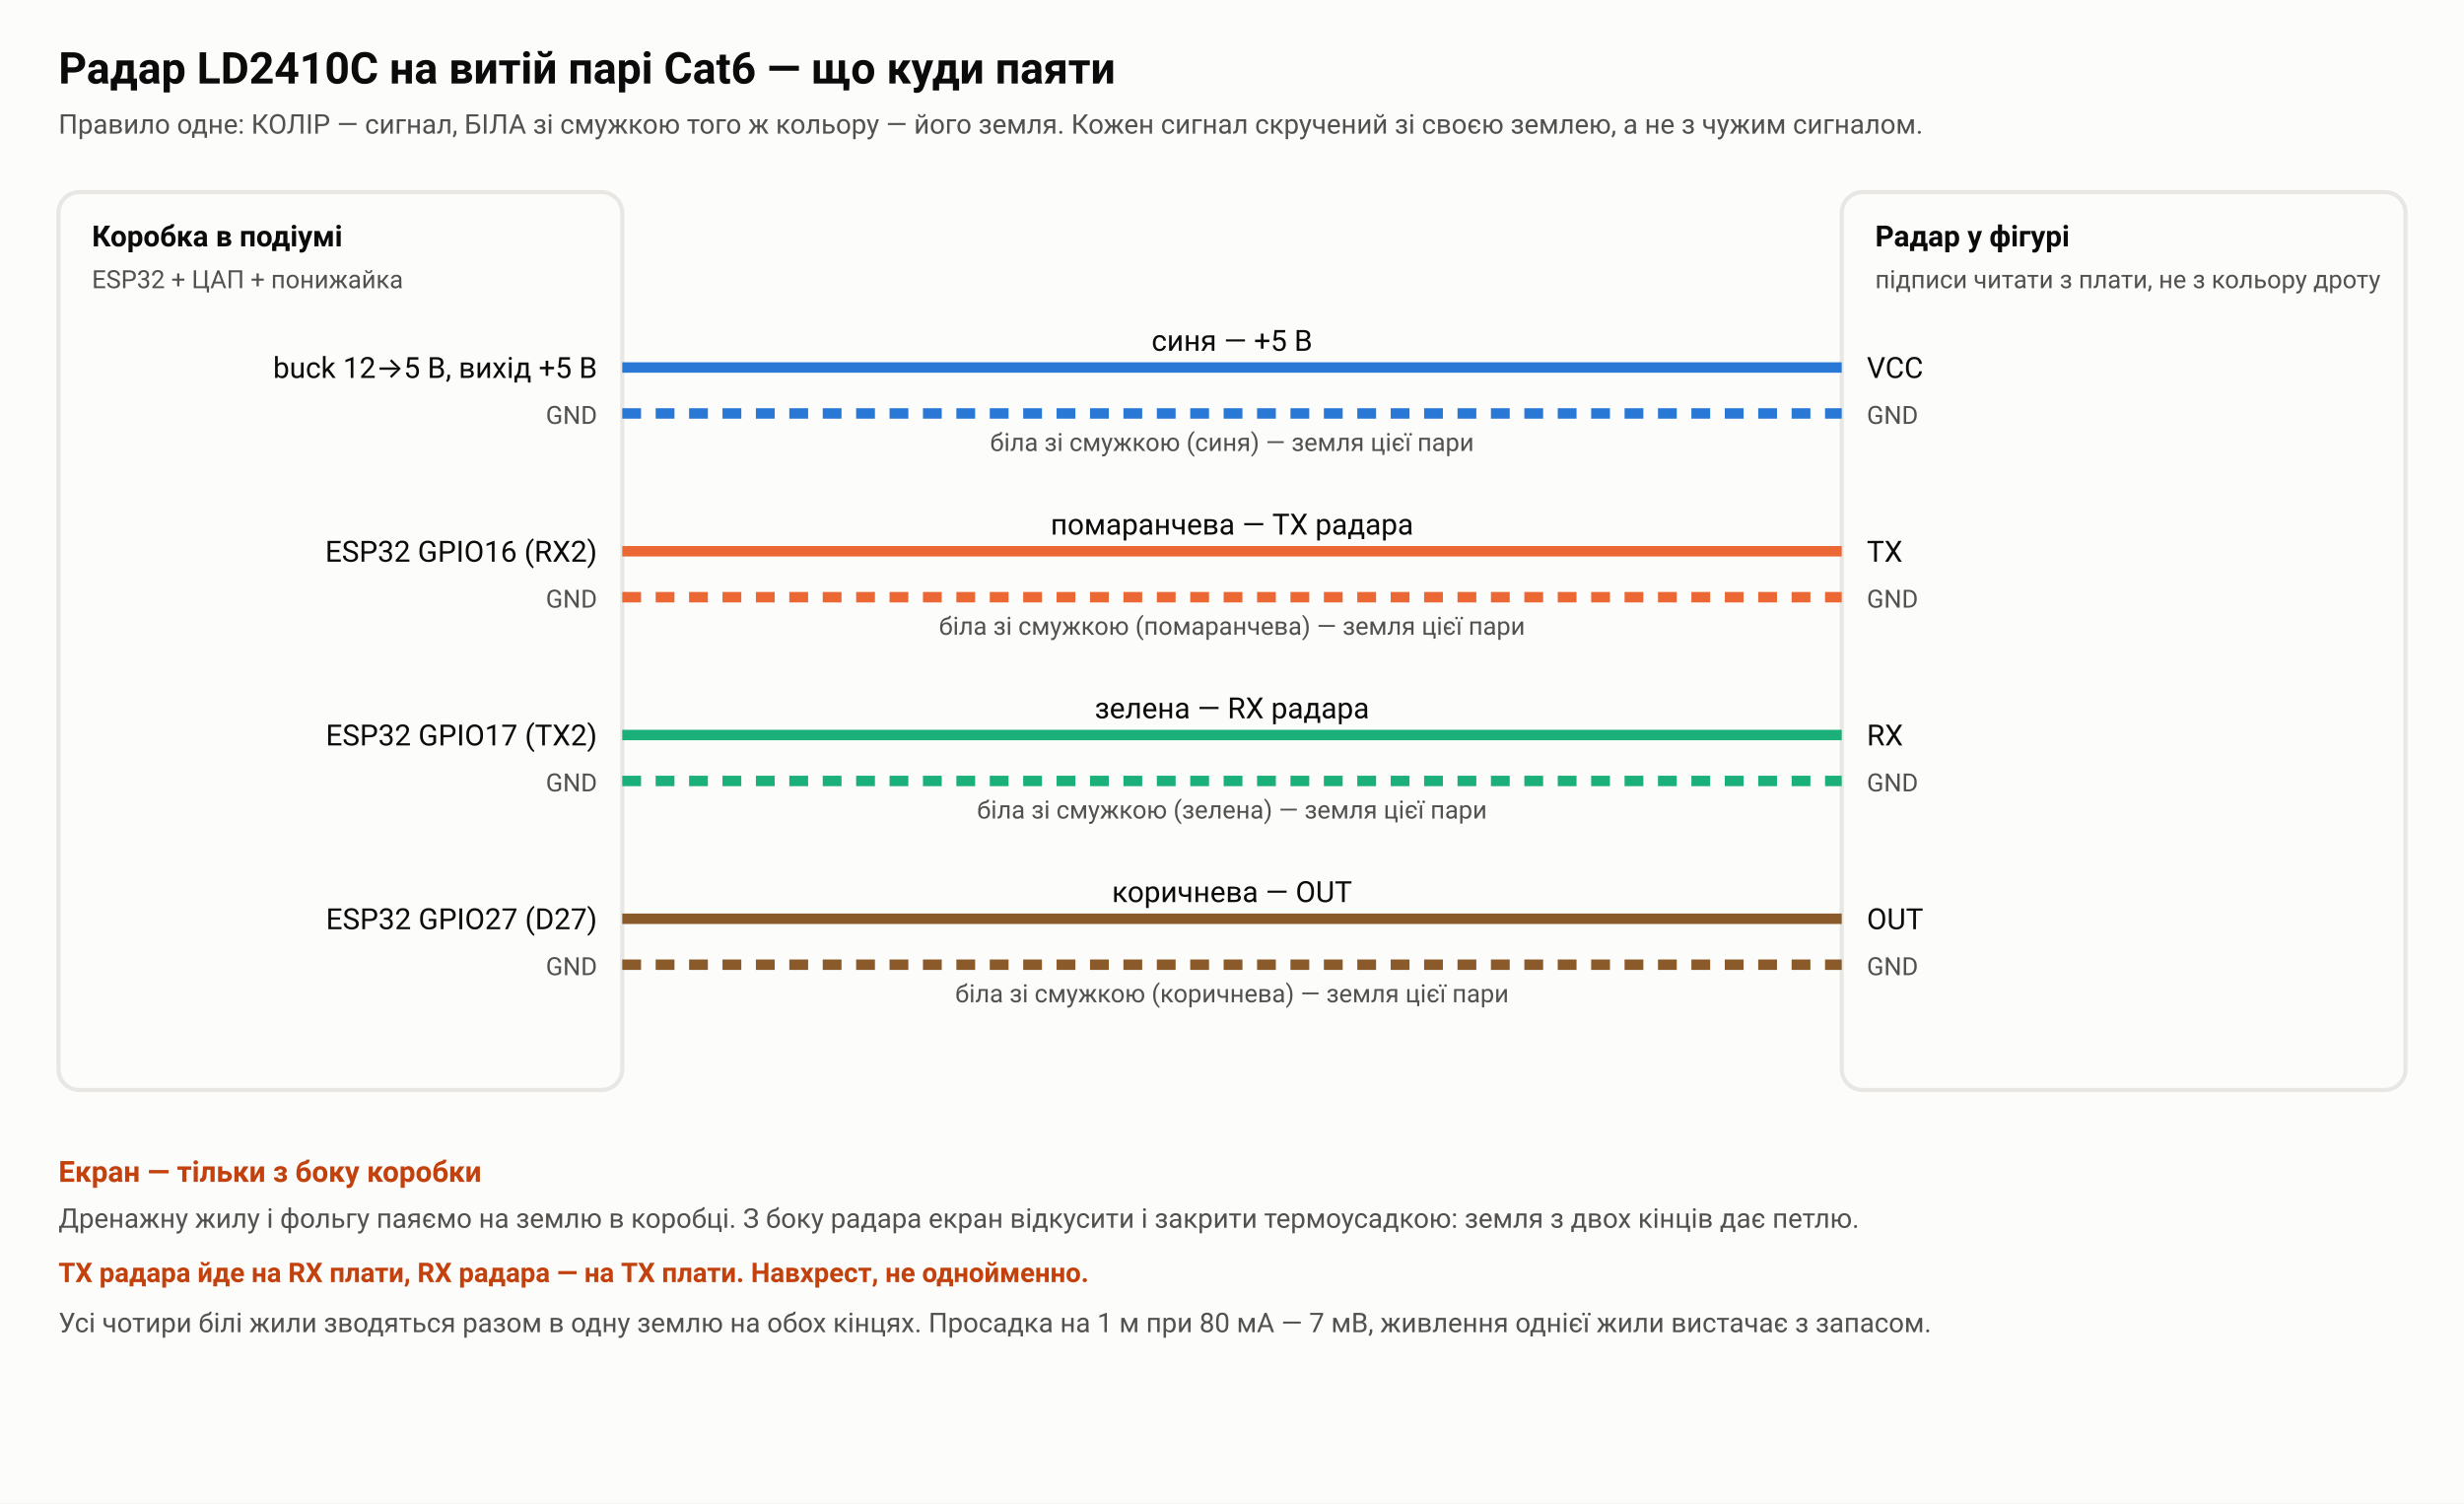
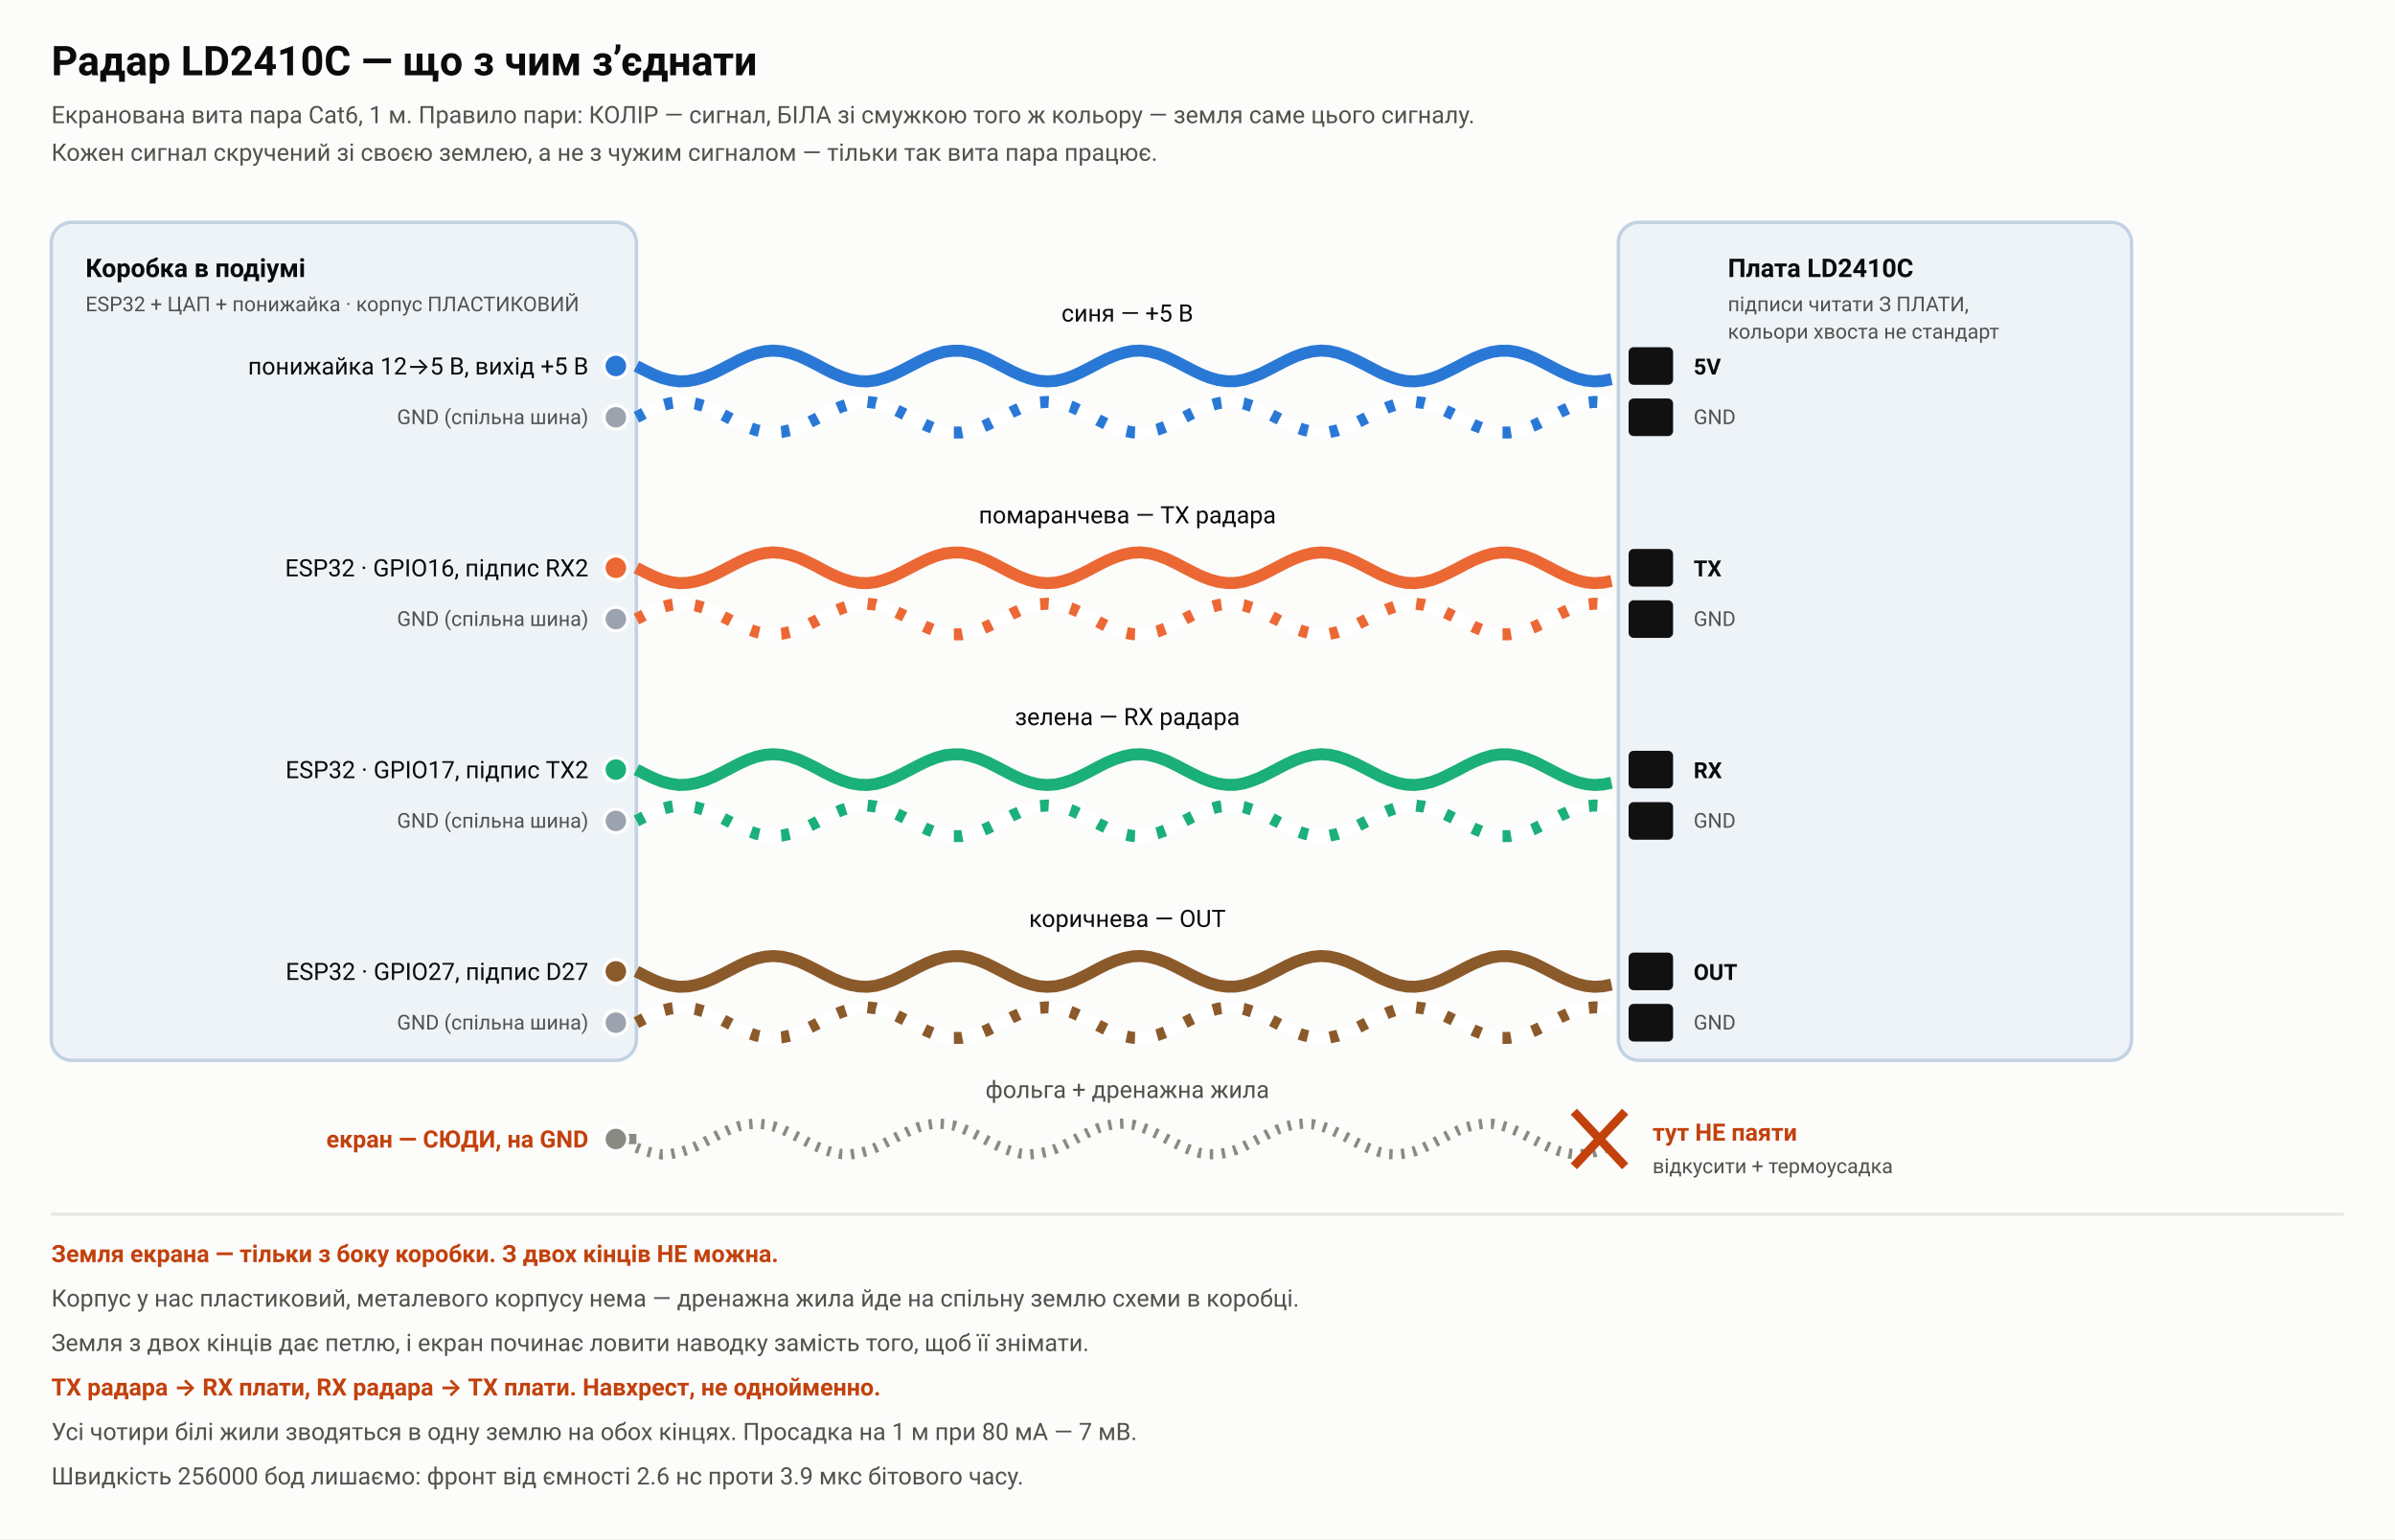
- <svg xmlns="http://www.w3.org/2000/svg" viewBox="0 0 1180 720" width="1180" height="720">
-   <rect width="1180" height="720" fill="#fcfcfb" />
-   <style>text{font-family:-apple-system,Segoe UI,Roboto,sans-serif}.h{font-size:21px;font-weight:700}.s{font-size:13px}.t{font-size:14px}.m{font-size:12px;fill:#52514e}</style>
-   <text class="h" x="28" y="40" fill="#0b0b0b">Радар LD2410C на витій парі Cat6 — що куди паяти</text>
-   <text class="s" x="28" y="64" fill="#52514e">Правило одне: КОЛІР — сигнал, БІЛА зі смужкою того ж кольору — його земля. Кожен сигнал скручений зі своєю землею, а не з чужим сигналом.</text>
-   <rect x="28" y="92" width="270" height="430" rx="10" fill="none" stroke="#e8e7e3" stroke-width="2" />
-   <text class="t" x="44" y="118" fill="#0b0b0b" font-weight="700">Коробка в подіумі</text>
-   <text class="m" x="44" y="138">ESP32 + ЦАП + понижайка</text>
-   <rect x="882" y="92" width="270" height="430" rx="10" fill="none" stroke="#e8e7e3" stroke-width="2" />
-   <text class="t" x="898" y="118" fill="#0b0b0b" font-weight="700">Радар у фігурі</text>
-   <text class="m" x="898" y="138">підписи читати з плати, не з кольору дроту</text>
-   <line x1="298" y1="176" x2="882" y2="176" stroke="#2a78d6" stroke-width="5" />
-   <line x1="298" y1="198" x2="882" y2="198" stroke="#2a78d6" stroke-width="5" stroke-dasharray="9 7" />
-   <text class="t" x="590" y="168" fill="#0b0b0b" text-anchor="middle">синя — +5 В</text>
-   <text class="m" x="590" y="216" text-anchor="middle">біла зі смужкою (синя) — земля цієї пари</text>
-   <text class="t" x="286" y="181" fill="#0b0b0b" text-anchor="end">buck 12→5 В, вихід +5 В</text>
-   <text class="t" x="894" y="181" fill="#0b0b0b">VCC</text>
-   <text class="m" x="286" y="203" text-anchor="end">GND</text>
-   <text class="m" x="894" y="203">GND</text>
-   <line x1="298" y1="264" x2="882" y2="264" stroke="#eb6834" stroke-width="5" />
-   <line x1="298" y1="286" x2="882" y2="286" stroke="#eb6834" stroke-width="5" stroke-dasharray="9 7" />
-   <text class="t" x="590" y="256" fill="#0b0b0b" text-anchor="middle">помаранчева — TX радара</text>
-   <text class="m" x="590" y="304" text-anchor="middle">біла зі смужкою (помаранчева) — земля цієї пари</text>
-   <text class="t" x="286" y="269" fill="#0b0b0b" text-anchor="end">ESP32 GPIO16 (RX2)</text>
-   <text class="t" x="894" y="269" fill="#0b0b0b">TX</text>
-   <text class="m" x="286" y="291" text-anchor="end">GND</text>
-   <text class="m" x="894" y="291">GND</text>
-   <line x1="298" y1="352" x2="882" y2="352" stroke="#1baf7a" stroke-width="5" />
-   <line x1="298" y1="374" x2="882" y2="374" stroke="#1baf7a" stroke-width="5" stroke-dasharray="9 7" />
-   <text class="t" x="590" y="344" fill="#0b0b0b" text-anchor="middle">зелена — RX радара</text>
-   <text class="m" x="590" y="392" text-anchor="middle">біла зі смужкою (зелена) — земля цієї пари</text>
-   <text class="t" x="286" y="357" fill="#0b0b0b" text-anchor="end">ESP32 GPIO17 (TX2)</text>
-   <text class="t" x="894" y="357" fill="#0b0b0b">RX</text>
-   <text class="m" x="286" y="379" text-anchor="end">GND</text>
-   <text class="m" x="894" y="379">GND</text>
-   <line x1="298" y1="440" x2="882" y2="440" stroke="#8b5a2b" stroke-width="5" />
-   <line x1="298" y1="462" x2="882" y2="462" stroke="#8b5a2b" stroke-width="5" stroke-dasharray="9 7" />
-   <text class="t" x="590" y="432" fill="#0b0b0b" text-anchor="middle">коричнева — OUT</text>
-   <text class="m" x="590" y="480" text-anchor="middle">біла зі смужкою (коричнева) — земля цієї пари</text>
-   <text class="t" x="286" y="445" fill="#0b0b0b" text-anchor="end">ESP32 GPIO27 (D27)</text>
-   <text class="t" x="894" y="445" fill="#0b0b0b">OUT</text>
-   <text class="m" x="286" y="467" text-anchor="end">GND</text>
-   <text class="m" x="894" y="467">GND</text>
-   <text class="t" x="28" y="566" fill="#c2410c" font-weight="700">Екран — тільки з боку коробки</text>
-   <text class="s" x="28" y="588" fill="#52514e">Дренажну жилу і фольгу паяємо на землю в коробці. З боку радара екран відкусити і закрити термоусадкою: земля з двох кінців дає петлю.</text>
-   <text class="s" x="28" y="614" fill="#c2410c" font-weight="700">TX радара йде на RX плати, RX радара — на TX плати. Навхрест, не однойменно.</text>
-   <text class="s" x="28" y="638" fill="#52514e">Усі чотири білі жили зводяться разом в одну землю на обох кінцях. Просадка на 1 м при 80 мА — 7 мВ, живлення однієї жили вистачає з запасом.</text>
+ <svg xmlns="http://www.w3.org/2000/svg" viewBox="0 0 1400 900" width="1400" height="900">
+   <rect width="1400" height="900" fill="#fcfcfb" />
+   <style>text{font-family:-apple-system,Segoe UI,Roboto,sans-serif}.h{font-size:24px;font-weight:700}.s{font-size:14px}.t{font-size:14px}.p{font-size:15px;font-weight:700}.m{font-size:12px;fill:#52514e}.k{font-size:13px;font-weight:700}</style>
+   <text class="h" x="30" y="44" fill="#0b0b0b">Радар LD2410C — що з чим зʼєднати</text>
+   <text class="s" x="30" y="72" fill="#52514e">Екранована вита пара Cat6, 1 м. Правило пари: КОЛІР — сигнал, БІЛА зі смужкою того ж кольору — земля саме цього сигналу.</text>
+   <text class="s" x="30" y="94" fill="#52514e">Кожен сигнал скручений зі своєю землею, а не з чужим сигналом — тільки так вита пара працює.</text>
+   <rect x="30" y="130" width="342" height="490" rx="12" fill="#eef3f8" stroke="#c2d2e2" stroke-width="2" />
+   <text class="p" x="50" y="162" fill="#0b0b0b">Коробка в подіумі</text>
+   <text class="m" x="50" y="182">ESP32 + ЦАП + понижайка · корпус ПЛАСТИКОВИЙ</text>
+   <rect x="946" y="130" width="300" height="490" rx="12" fill="#eef3f8" stroke="#c2d2e2" stroke-width="2" />
+   <text class="p" x="1010" y="162" fill="#0b0b0b">Плата LD2410C</text>
+   <text class="m" x="1010" y="182">підписи читати З ПЛАТИ,</text>
+   <text class="m" x="1010" y="198">кольори хвоста не стандарт</text>
+   <path d="M372,244.0 L377,241.4 L382,239.0 L387,237.0 L392,235.7 L397,235.0 L402,235.2 L407,236.1 L412,237.6 L417,239.7 L422,242.2 L427,244.8 L432,247.4 L437,249.7 L442,251.5 L447,252.6 L452,253.0 L457,252.6 L462,251.5 L467,249.8 L472,247.5 L477,245.0 L482,242.3 L487,239.8 L492,237.7 L497,236.1 L502,235.2 L507,235.0 L512,235.6 L517,237.0 L522,238.9 L527,241.3 L532,243.9 L537,246.5 L542,248.9 L547,250.9 L552,252.3 L557,252.9 L562,252.9 L567,252.0 L572,250.5 L577,248.4 L582,245.9 L587,243.3 L592,240.7 L597,238.4 L602,236.6 L607,235.4 L612,235.0 L617,235.3 L622,236.4 L627,238.1 L632,240.4 L637,242.9 L642,245.6 L647,248.1 L652,250.2 L657,251.8 L662,252.8 L667,253.0 L672,252.4 L677,251.1 L682,249.2 L687,246.8 L692,244.2 L697,241.6 L702,239.2 L707,237.2 L712,235.8 L717,235.1 L722,235.1 L727,235.9 L732,237.5 L737,239.5 L742,242.0 L747,244.6 L752,247.2 L757,249.5 L762,251.3 L767,252.5 L772,253.0 L777,252.7 L782,251.6 L787,249.9 L792,247.7 L797,245.2 L802,242.6 L807,240.0 L812,237.9 L817,236.2 L822,235.2 L827,235.0 L832,235.6 L837,236.8 L842,238.7 L847,241.1 L852,243.6 L857,246.3 L862,248.7 L867,250.7 L872,252.2 L877,252.9 L882,252.9 L887,252.1 L892,250.6 L897,248.6 L902,246.1 L907,243.5 L912,240.9 L917,238.6 L922,236.7 L927,235.5 L932,235.0 L937,235.3 L942,236.3" fill="none" stroke="#ffffff" stroke-width="7" />
+   <path d="M372,244.0 L377,241.4 L382,239.0 L387,237.0 L392,235.7 L397,235.0 L402,235.2 L407,236.1 L412,237.6 L417,239.7 L422,242.2 L427,244.8 L432,247.4 L437,249.7 L442,251.5 L447,252.6 L452,253.0 L457,252.6 L462,251.5 L467,249.8 L472,247.5 L477,245.0 L482,242.3 L487,239.8 L492,237.7 L497,236.1 L502,235.2 L507,235.0 L512,235.6 L517,237.0 L522,238.9 L527,241.3 L532,243.9 L537,246.5 L542,248.9 L547,250.9 L552,252.3 L557,252.9 L562,252.9 L567,252.0 L572,250.5 L577,248.4 L582,245.9 L587,243.3 L592,240.7 L597,238.4 L602,236.6 L607,235.4 L612,235.0 L617,235.3 L622,236.4 L627,238.1 L632,240.4 L637,242.9 L642,245.6 L647,248.1 L652,250.2 L657,251.8 L662,252.8 L667,253.0 L672,252.4 L677,251.1 L682,249.2 L687,246.8 L692,244.2 L697,241.6 L702,239.2 L707,237.2 L712,235.8 L717,235.1 L722,235.1 L727,235.9 L732,237.5 L737,239.5 L742,242.0 L747,244.6 L752,247.2 L757,249.5 L762,251.3 L767,252.5 L772,253.0 L777,252.7 L782,251.6 L787,249.9 L792,247.7 L797,245.2 L802,242.6 L807,240.0 L812,237.9 L817,236.2 L822,235.2 L827,235.0 L832,235.6 L837,236.8 L842,238.7 L847,241.1 L852,243.6 L857,246.3 L862,248.7 L867,250.7 L872,252.2 L877,252.9 L882,252.9 L887,252.1 L892,250.6 L897,248.6 L902,246.1 L907,243.5 L912,240.9 L917,238.6 L922,236.7 L927,235.5 L932,235.0 L937,235.3 L942,236.3" fill="none" stroke="#2a78d6" stroke-width="7" stroke-dasharray="5 13" />
+   <path d="M372,214.0 L377,216.6 L382,219.0 L387,221.0 L392,222.3 L397,223.0 L402,222.8 L407,221.9 L412,220.4 L417,218.3 L422,215.8 L427,213.2 L432,210.6 L437,208.3 L442,206.5 L447,205.4 L452,205.0 L457,205.4 L462,206.5 L467,208.2 L472,210.5 L477,213.0 L482,215.7 L487,218.2 L492,220.3 L497,221.9 L502,222.8 L507,223.0 L512,222.4 L517,221.0 L522,219.1 L527,216.7 L532,214.1 L537,211.5 L542,209.1 L547,207.1 L552,205.7 L557,205.1 L562,205.1 L567,206.0 L572,207.5 L577,209.6 L582,212.1 L587,214.7 L592,217.3 L597,219.6 L602,221.4 L607,222.6 L612,223.0 L617,222.7 L622,221.6 L627,219.9 L632,217.6 L637,215.1 L642,212.4 L647,209.9 L652,207.8 L657,206.2 L662,205.2 L667,205.0 L672,205.6 L677,206.9 L682,208.8 L687,211.2 L692,213.8 L697,216.4 L702,218.8 L707,220.8 L712,222.2 L717,222.9 L722,222.9 L727,222.1 L732,220.5 L737,218.5 L742,216.0 L747,213.4 L752,210.8 L757,208.5 L762,206.7 L767,205.5 L772,205.0 L777,205.3 L782,206.4 L787,208.1 L792,210.3 L797,212.8 L802,215.4 L807,218.0 L812,220.1 L817,221.8 L822,222.8 L827,223.0 L832,222.4 L837,221.2 L842,219.3 L847,216.9 L852,214.4 L857,211.7 L862,209.3 L867,207.3 L872,205.8 L877,205.1 L882,205.1 L887,205.9 L892,207.4 L897,209.4 L902,211.9 L907,214.5 L912,217.1 L917,219.4 L922,221.3 L927,222.5 L932,223.0 L937,222.7 L942,221.7" fill="none" stroke="#2a78d6" stroke-width="7" />
+   <circle cx="360" cy="214" r="7" fill="#2a78d6" stroke="#fff" stroke-width="2" />
+   <circle cx="360" cy="244" r="7" fill="#9ca3af" stroke="#fff" stroke-width="2" />
+   <text class="t" x="344" y="219" fill="#0b0b0b" text-anchor="end">понижайка 12→5 В, вихід +5 В</text>
+   <text class="m" x="344" y="248" text-anchor="end">GND (спільна шина)</text>
+   <rect x="952" y="203" width="26" height="22" rx="3" fill="#111" />
+   <rect x="952" y="233" width="26" height="22" rx="3" fill="#111" />
+   <text class="k" x="990" y="219" fill="#0b0b0b">5V</text>
+   <text class="m" x="990" y="248">GND</text>
+   <text class="t" x="659" y="188" fill="#0b0b0b" text-anchor="middle">синя — +5 В</text>
+   <path d="M372,362.0 L377,359.4 L382,357.0 L387,355.0 L392,353.7 L397,353.0 L402,353.2 L407,354.1 L412,355.6 L417,357.7 L422,360.2 L427,362.8 L432,365.4 L437,367.7 L442,369.5 L447,370.6 L452,371.0 L457,370.6 L462,369.5 L467,367.8 L472,365.5 L477,363.0 L482,360.3 L487,357.8 L492,355.7 L497,354.1 L502,353.2 L507,353.0 L512,353.6 L517,355.0 L522,356.9 L527,359.3 L532,361.9 L537,364.5 L542,366.9 L547,368.9 L552,370.3 L557,370.9 L562,370.9 L567,370.0 L572,368.5 L577,366.4 L582,363.9 L587,361.3 L592,358.7 L597,356.4 L602,354.6 L607,353.4 L612,353.0 L617,353.3 L622,354.4 L627,356.1 L632,358.4 L637,360.9 L642,363.6 L647,366.1 L652,368.2 L657,369.8 L662,370.8 L667,371.0 L672,370.4 L677,369.1 L682,367.2 L687,364.8 L692,362.2 L697,359.6 L702,357.2 L707,355.2 L712,353.8 L717,353.1 L722,353.1 L727,353.9 L732,355.5 L737,357.5 L742,360.0 L747,362.6 L752,365.2 L757,367.5 L762,369.3 L767,370.5 L772,371.0 L777,370.7 L782,369.6 L787,367.9 L792,365.7 L797,363.2 L802,360.6 L807,358.0 L812,355.9 L817,354.2 L822,353.2 L827,353.0 L832,353.6 L837,354.8 L842,356.7 L847,359.1 L852,361.6 L857,364.3 L862,366.7 L867,368.7 L872,370.2 L877,370.9 L882,370.9 L887,370.1 L892,368.6 L897,366.6 L902,364.1 L907,361.5 L912,358.9 L917,356.6 L922,354.7 L927,353.5 L932,353.0 L937,353.3 L942,354.3" fill="none" stroke="#ffffff" stroke-width="7" />
+   <path d="M372,362.0 L377,359.4 L382,357.0 L387,355.0 L392,353.7 L397,353.0 L402,353.2 L407,354.1 L412,355.6 L417,357.7 L422,360.2 L427,362.8 L432,365.4 L437,367.7 L442,369.5 L447,370.6 L452,371.0 L457,370.6 L462,369.5 L467,367.8 L472,365.5 L477,363.0 L482,360.3 L487,357.8 L492,355.7 L497,354.1 L502,353.2 L507,353.0 L512,353.6 L517,355.0 L522,356.9 L527,359.3 L532,361.9 L537,364.5 L542,366.9 L547,368.9 L552,370.3 L557,370.9 L562,370.9 L567,370.0 L572,368.5 L577,366.4 L582,363.9 L587,361.3 L592,358.7 L597,356.4 L602,354.6 L607,353.4 L612,353.0 L617,353.3 L622,354.4 L627,356.1 L632,358.4 L637,360.9 L642,363.6 L647,366.1 L652,368.2 L657,369.8 L662,370.8 L667,371.0 L672,370.4 L677,369.1 L682,367.2 L687,364.8 L692,362.2 L697,359.6 L702,357.2 L707,355.2 L712,353.8 L717,353.1 L722,353.1 L727,353.9 L732,355.5 L737,357.5 L742,360.0 L747,362.6 L752,365.2 L757,367.5 L762,369.3 L767,370.5 L772,371.0 L777,370.7 L782,369.6 L787,367.9 L792,365.7 L797,363.2 L802,360.6 L807,358.0 L812,355.9 L817,354.2 L822,353.2 L827,353.0 L832,353.6 L837,354.8 L842,356.7 L847,359.1 L852,361.6 L857,364.3 L862,366.7 L867,368.7 L872,370.2 L877,370.9 L882,370.9 L887,370.1 L892,368.6 L897,366.6 L902,364.1 L907,361.5 L912,358.9 L917,356.6 L922,354.7 L927,353.5 L932,353.0 L937,353.3 L942,354.3" fill="none" stroke="#eb6834" stroke-width="7" stroke-dasharray="5 13" />
+   <path d="M372,332.0 L377,334.6 L382,337.0 L387,339.0 L392,340.3 L397,341.0 L402,340.8 L407,339.9 L412,338.4 L417,336.3 L422,333.8 L427,331.2 L432,328.6 L437,326.3 L442,324.5 L447,323.4 L452,323.0 L457,323.4 L462,324.5 L467,326.2 L472,328.5 L477,331.0 L482,333.7 L487,336.2 L492,338.3 L497,339.9 L502,340.8 L507,341.0 L512,340.4 L517,339.0 L522,337.1 L527,334.7 L532,332.1 L537,329.5 L542,327.1 L547,325.1 L552,323.7 L557,323.1 L562,323.1 L567,324.0 L572,325.5 L577,327.6 L582,330.1 L587,332.7 L592,335.3 L597,337.6 L602,339.4 L607,340.6 L612,341.0 L617,340.7 L622,339.6 L627,337.9 L632,335.6 L637,333.1 L642,330.4 L647,327.9 L652,325.8 L657,324.2 L662,323.2 L667,323.0 L672,323.6 L677,324.9 L682,326.8 L687,329.2 L692,331.8 L697,334.4 L702,336.8 L707,338.8 L712,340.2 L717,340.9 L722,340.9 L727,340.1 L732,338.5 L737,336.5 L742,334.0 L747,331.4 L752,328.8 L757,326.5 L762,324.7 L767,323.5 L772,323.0 L777,323.3 L782,324.4 L787,326.1 L792,328.3 L797,330.8 L802,333.4 L807,336.0 L812,338.1 L817,339.8 L822,340.8 L827,341.0 L832,340.4 L837,339.2 L842,337.3 L847,334.9 L852,332.4 L857,329.7 L862,327.3 L867,325.3 L872,323.8 L877,323.1 L882,323.1 L887,323.9 L892,325.4 L897,327.4 L902,329.9 L907,332.5 L912,335.1 L917,337.4 L922,339.3 L927,340.5 L932,341.0 L937,340.7 L942,339.7" fill="none" stroke="#eb6834" stroke-width="7" />
+   <circle cx="360" cy="332" r="7" fill="#eb6834" stroke="#fff" stroke-width="2" />
+   <circle cx="360" cy="362" r="7" fill="#9ca3af" stroke="#fff" stroke-width="2" />
+   <text class="t" x="344" y="337" fill="#0b0b0b" text-anchor="end">ESP32 · GPIO16, підпис RX2</text>
+   <text class="m" x="344" y="366" text-anchor="end">GND (спільна шина)</text>
+   <rect x="952" y="321" width="26" height="22" rx="3" fill="#111" />
+   <rect x="952" y="351" width="26" height="22" rx="3" fill="#111" />
+   <text class="k" x="990" y="337" fill="#0b0b0b">TX</text>
+   <text class="m" x="990" y="366">GND</text>
+   <text class="t" x="659" y="306" fill="#0b0b0b" text-anchor="middle">помаранчева — TX радара</text>
+   <path d="M372,480.0 L377,477.4 L382,475.0 L387,473.0 L392,471.7 L397,471.0 L402,471.2 L407,472.1 L412,473.6 L417,475.7 L422,478.2 L427,480.8 L432,483.4 L437,485.7 L442,487.5 L447,488.6 L452,489.0 L457,488.6 L462,487.5 L467,485.8 L472,483.5 L477,481.0 L482,478.3 L487,475.8 L492,473.7 L497,472.1 L502,471.2 L507,471.0 L512,471.6 L517,473.0 L522,474.9 L527,477.3 L532,479.9 L537,482.5 L542,484.9 L547,486.9 L552,488.3 L557,488.9 L562,488.9 L567,488.0 L572,486.5 L577,484.4 L582,481.9 L587,479.3 L592,476.7 L597,474.4 L602,472.6 L607,471.4 L612,471.0 L617,471.3 L622,472.4 L627,474.1 L632,476.4 L637,478.9 L642,481.6 L647,484.1 L652,486.2 L657,487.8 L662,488.8 L667,489.0 L672,488.4 L677,487.1 L682,485.2 L687,482.8 L692,480.2 L697,477.6 L702,475.2 L707,473.2 L712,471.8 L717,471.1 L722,471.1 L727,471.9 L732,473.5 L737,475.5 L742,478.0 L747,480.6 L752,483.2 L757,485.5 L762,487.3 L767,488.5 L772,489.0 L777,488.7 L782,487.6 L787,485.9 L792,483.7 L797,481.2 L802,478.6 L807,476.0 L812,473.9 L817,472.2 L822,471.2 L827,471.0 L832,471.6 L837,472.8 L842,474.7 L847,477.1 L852,479.6 L857,482.3 L862,484.7 L867,486.7 L872,488.2 L877,488.9 L882,488.9 L887,488.1 L892,486.6 L897,484.6 L902,482.1 L907,479.5 L912,476.9 L917,474.6 L922,472.7 L927,471.5 L932,471.0 L937,471.3 L942,472.3" fill="none" stroke="#ffffff" stroke-width="7" />
+   <path d="M372,480.0 L377,477.4 L382,475.0 L387,473.0 L392,471.7 L397,471.0 L402,471.2 L407,472.1 L412,473.6 L417,475.7 L422,478.2 L427,480.8 L432,483.4 L437,485.7 L442,487.5 L447,488.6 L452,489.0 L457,488.6 L462,487.5 L467,485.8 L472,483.5 L477,481.0 L482,478.3 L487,475.8 L492,473.7 L497,472.1 L502,471.2 L507,471.0 L512,471.6 L517,473.0 L522,474.9 L527,477.3 L532,479.9 L537,482.5 L542,484.9 L547,486.9 L552,488.3 L557,488.9 L562,488.9 L567,488.0 L572,486.5 L577,484.4 L582,481.9 L587,479.3 L592,476.7 L597,474.4 L602,472.6 L607,471.4 L612,471.0 L617,471.3 L622,472.4 L627,474.1 L632,476.4 L637,478.9 L642,481.6 L647,484.1 L652,486.2 L657,487.8 L662,488.8 L667,489.0 L672,488.4 L677,487.1 L682,485.2 L687,482.8 L692,480.2 L697,477.6 L702,475.2 L707,473.2 L712,471.8 L717,471.1 L722,471.1 L727,471.9 L732,473.5 L737,475.5 L742,478.0 L747,480.6 L752,483.2 L757,485.5 L762,487.3 L767,488.5 L772,489.0 L777,488.7 L782,487.6 L787,485.9 L792,483.7 L797,481.2 L802,478.6 L807,476.0 L812,473.9 L817,472.2 L822,471.2 L827,471.0 L832,471.6 L837,472.8 L842,474.7 L847,477.1 L852,479.6 L857,482.3 L862,484.7 L867,486.7 L872,488.2 L877,488.9 L882,488.9 L887,488.1 L892,486.6 L897,484.6 L902,482.1 L907,479.5 L912,476.9 L917,474.6 L922,472.7 L927,471.5 L932,471.0 L937,471.3 L942,472.3" fill="none" stroke="#1baf7a" stroke-width="7" stroke-dasharray="5 13" />
+   <path d="M372,450.0 L377,452.6 L382,455.0 L387,457.0 L392,458.3 L397,459.0 L402,458.8 L407,457.9 L412,456.4 L417,454.3 L422,451.8 L427,449.2 L432,446.6 L437,444.3 L442,442.5 L447,441.4 L452,441.0 L457,441.4 L462,442.5 L467,444.2 L472,446.5 L477,449.0 L482,451.7 L487,454.2 L492,456.3 L497,457.9 L502,458.8 L507,459.0 L512,458.4 L517,457.0 L522,455.1 L527,452.7 L532,450.1 L537,447.5 L542,445.1 L547,443.1 L552,441.7 L557,441.1 L562,441.1 L567,442.0 L572,443.5 L577,445.6 L582,448.1 L587,450.7 L592,453.3 L597,455.6 L602,457.4 L607,458.6 L612,459.0 L617,458.7 L622,457.6 L627,455.9 L632,453.6 L637,451.1 L642,448.4 L647,445.9 L652,443.8 L657,442.2 L662,441.2 L667,441.0 L672,441.6 L677,442.9 L682,444.8 L687,447.2 L692,449.8 L697,452.4 L702,454.8 L707,456.8 L712,458.2 L717,458.9 L722,458.9 L727,458.1 L732,456.5 L737,454.5 L742,452.0 L747,449.4 L752,446.8 L757,444.5 L762,442.7 L767,441.5 L772,441.0 L777,441.3 L782,442.4 L787,444.1 L792,446.3 L797,448.8 L802,451.4 L807,454.0 L812,456.1 L817,457.8 L822,458.8 L827,459.0 L832,458.4 L837,457.2 L842,455.3 L847,452.9 L852,450.4 L857,447.7 L862,445.3 L867,443.3 L872,441.8 L877,441.1 L882,441.1 L887,441.9 L892,443.4 L897,445.4 L902,447.9 L907,450.5 L912,453.1 L917,455.4 L922,457.3 L927,458.5 L932,459.0 L937,458.7 L942,457.7" fill="none" stroke="#1baf7a" stroke-width="7" />
+   <circle cx="360" cy="450" r="7" fill="#1baf7a" stroke="#fff" stroke-width="2" />
+   <circle cx="360" cy="480" r="7" fill="#9ca3af" stroke="#fff" stroke-width="2" />
+   <text class="t" x="344" y="455" fill="#0b0b0b" text-anchor="end">ESP32 · GPIO17, підпис TX2</text>
+   <text class="m" x="344" y="484" text-anchor="end">GND (спільна шина)</text>
+   <rect x="952" y="439" width="26" height="22" rx="3" fill="#111" />
+   <rect x="952" y="469" width="26" height="22" rx="3" fill="#111" />
+   <text class="k" x="990" y="455" fill="#0b0b0b">RX</text>
+   <text class="m" x="990" y="484">GND</text>
+   <text class="t" x="659" y="424" fill="#0b0b0b" text-anchor="middle">зелена — RX радара</text>
+   <path d="M372,598.0 L377,595.4 L382,593.0 L387,591.0 L392,589.7 L397,589.0 L402,589.2 L407,590.1 L412,591.6 L417,593.7 L422,596.2 L427,598.8 L432,601.4 L437,603.7 L442,605.5 L447,606.6 L452,607.0 L457,606.6 L462,605.5 L467,603.8 L472,601.5 L477,599.0 L482,596.3 L487,593.8 L492,591.7 L497,590.1 L502,589.2 L507,589.0 L512,589.6 L517,591.0 L522,592.9 L527,595.3 L532,597.9 L537,600.5 L542,602.9 L547,604.9 L552,606.3 L557,606.9 L562,606.9 L567,606.0 L572,604.5 L577,602.4 L582,599.9 L587,597.3 L592,594.7 L597,592.4 L602,590.6 L607,589.4 L612,589.0 L617,589.3 L622,590.4 L627,592.1 L632,594.4 L637,596.9 L642,599.6 L647,602.1 L652,604.2 L657,605.8 L662,606.8 L667,607.0 L672,606.4 L677,605.1 L682,603.2 L687,600.8 L692,598.2 L697,595.6 L702,593.2 L707,591.2 L712,589.8 L717,589.1 L722,589.1 L727,589.9 L732,591.5 L737,593.5 L742,596.0 L747,598.6 L752,601.2 L757,603.5 L762,605.3 L767,606.5 L772,607.0 L777,606.7 L782,605.6 L787,603.9 L792,601.7 L797,599.2 L802,596.6 L807,594.0 L812,591.9 L817,590.2 L822,589.2 L827,589.0 L832,589.6 L837,590.8 L842,592.7 L847,595.1 L852,597.6 L857,600.3 L862,602.7 L867,604.7 L872,606.2 L877,606.9 L882,606.9 L887,606.1 L892,604.6 L897,602.6 L902,600.1 L907,597.5 L912,594.9 L917,592.6 L922,590.7 L927,589.5 L932,589.0 L937,589.3 L942,590.3" fill="none" stroke="#ffffff" stroke-width="7" />
+   <path d="M372,598.0 L377,595.4 L382,593.0 L387,591.0 L392,589.7 L397,589.0 L402,589.2 L407,590.1 L412,591.6 L417,593.7 L422,596.2 L427,598.8 L432,601.4 L437,603.7 L442,605.5 L447,606.6 L452,607.0 L457,606.6 L462,605.5 L467,603.8 L472,601.5 L477,599.0 L482,596.3 L487,593.8 L492,591.7 L497,590.1 L502,589.2 L507,589.0 L512,589.6 L517,591.0 L522,592.9 L527,595.3 L532,597.9 L537,600.5 L542,602.9 L547,604.9 L552,606.3 L557,606.9 L562,606.9 L567,606.0 L572,604.5 L577,602.4 L582,599.9 L587,597.3 L592,594.7 L597,592.4 L602,590.6 L607,589.4 L612,589.0 L617,589.3 L622,590.4 L627,592.1 L632,594.4 L637,596.9 L642,599.6 L647,602.1 L652,604.2 L657,605.8 L662,606.8 L667,607.0 L672,606.4 L677,605.1 L682,603.2 L687,600.8 L692,598.2 L697,595.6 L702,593.2 L707,591.2 L712,589.8 L717,589.1 L722,589.1 L727,589.9 L732,591.5 L737,593.5 L742,596.0 L747,598.6 L752,601.2 L757,603.5 L762,605.3 L767,606.5 L772,607.0 L777,606.7 L782,605.6 L787,603.9 L792,601.7 L797,599.2 L802,596.6 L807,594.0 L812,591.9 L817,590.2 L822,589.2 L827,589.0 L832,589.6 L837,590.8 L842,592.7 L847,595.1 L852,597.6 L857,600.3 L862,602.7 L867,604.7 L872,606.2 L877,606.9 L882,606.9 L887,606.1 L892,604.6 L897,602.6 L902,600.1 L907,597.5 L912,594.9 L917,592.6 L922,590.7 L927,589.5 L932,589.0 L937,589.3 L942,590.3" fill="none" stroke="#8b5a2b" stroke-width="7" stroke-dasharray="5 13" />
+   <path d="M372,568.0 L377,570.6 L382,573.0 L387,575.0 L392,576.3 L397,577.0 L402,576.8 L407,575.9 L412,574.4 L417,572.3 L422,569.8 L427,567.2 L432,564.6 L437,562.3 L442,560.5 L447,559.4 L452,559.0 L457,559.4 L462,560.5 L467,562.2 L472,564.5 L477,567.0 L482,569.7 L487,572.2 L492,574.3 L497,575.9 L502,576.8 L507,577.0 L512,576.4 L517,575.0 L522,573.1 L527,570.7 L532,568.1 L537,565.5 L542,563.1 L547,561.1 L552,559.7 L557,559.1 L562,559.1 L567,560.0 L572,561.5 L577,563.6 L582,566.1 L587,568.7 L592,571.3 L597,573.6 L602,575.4 L607,576.6 L612,577.0 L617,576.7 L622,575.6 L627,573.9 L632,571.6 L637,569.1 L642,566.4 L647,563.9 L652,561.8 L657,560.2 L662,559.2 L667,559.0 L672,559.6 L677,560.9 L682,562.8 L687,565.2 L692,567.8 L697,570.4 L702,572.8 L707,574.8 L712,576.2 L717,576.9 L722,576.9 L727,576.1 L732,574.5 L737,572.5 L742,570.0 L747,567.4 L752,564.8 L757,562.5 L762,560.7 L767,559.5 L772,559.0 L777,559.3 L782,560.4 L787,562.1 L792,564.3 L797,566.8 L802,569.4 L807,572.0 L812,574.1 L817,575.8 L822,576.8 L827,577.0 L832,576.4 L837,575.2 L842,573.3 L847,570.9 L852,568.4 L857,565.7 L862,563.3 L867,561.3 L872,559.8 L877,559.1 L882,559.1 L887,559.9 L892,561.4 L897,563.4 L902,565.9 L907,568.5 L912,571.1 L917,573.4 L922,575.3 L927,576.5 L932,577.0 L937,576.7 L942,575.7" fill="none" stroke="#8b5a2b" stroke-width="7" />
+   <circle cx="360" cy="568" r="7" fill="#8b5a2b" stroke="#fff" stroke-width="2" />
+   <circle cx="360" cy="598" r="7" fill="#9ca3af" stroke="#fff" stroke-width="2" />
+   <text class="t" x="344" y="573" fill="#0b0b0b" text-anchor="end">ESP32 · GPIO27, підпис D27</text>
+   <text class="m" x="344" y="602" text-anchor="end">GND (спільна шина)</text>
+   <rect x="952" y="557" width="26" height="22" rx="3" fill="#111" />
+   <rect x="952" y="587" width="26" height="22" rx="3" fill="#111" />
+   <text class="k" x="990" y="573" fill="#0b0b0b">OUT</text>
+   <text class="m" x="990" y="602">GND</text>
+   <text class="t" x="659" y="542" fill="#0b0b0b" text-anchor="middle">коричнева — OUT</text>
+   <path d="M372,671.1 L377,673.0 L382,674.3 L387,675.0 L392,674.8 L397,673.9 L402,672.3 L407,670.2 L412,667.7 L417,665.1 L422,662.5 L427,660.2 L432,658.5 L437,657.4 L442,657.0 L447,657.4 L452,658.5 L457,660.3 L462,662.6 L467,665.1 L472,667.8 L477,670.3 L482,672.4 L487,673.9 L492,674.8 L497,675.0 L502,674.3 L507,673.0 L512,671.0 L517,668.6 L522,666.0 L527,663.4 L532,661.0 L537,659.1 L542,657.7 L547,657.0 L552,657.2 L557,658.0 L562,659.6 L567,661.7 L572,664.2 L577,666.8 L582,669.4 L587,671.7 L592,673.4 L597,674.6 L602,675.0 L607,674.6 L612,673.5 L617,671.8 L622,669.5 L627,667.0 L632,664.3 L637,661.8 L642,659.7 L647,658.1 L652,657.2 L657,657.0 L662,657.6 L667,659.0 L672,660.9 L677,663.3 L682,665.9 L687,668.5 L692,670.9 L697,672.9 L702,674.3 L707,674.9 L712,674.9 L717,674.0 L722,672.5 L727,670.4 L732,667.9 L737,665.3 L742,662.7 L747,660.4 L752,658.6 L757,657.4 L762,657.0 L767,657.3 L772,658.4 L777,660.1 L782,662.4 L787,664.9 L792,667.6 L797,670.1 L802,672.2 L807,673.8 L812,674.8 L817,675.0 L822,674.4 L827,673.1 L832,671.2 L837,668.8 L842,666.2 L847,663.6 L852,661.2 L857,659.2 L862,657.8 L867,657.1 L872,657.1 L877,657.9 L882,659.4 L887,661.5 L892,664.0 L897,666.6 L902,669.2 L907,671.5 L912,673.3 L917,674.5 L922,675.0 L927,674.7 L932,673.7 L937,671.9 L942,669.7" fill="none" stroke="#8a8a85" stroke-width="6" stroke-dasharray="2 5" />
+   <line x1="360" y1="666" x2="372" y2="666" stroke="#8a8a85" stroke-width="6" />
+   <circle cx="360" cy="666" r="7" fill="#8a8a85" stroke="#fff" stroke-width="2" />
+   <text class="t" x="344" y="671" fill="#c2410c" text-anchor="end" font-weight="700">екран — СЮДИ, на GND</text>
+   <text class="t" x="659" y="642" fill="#52514e" text-anchor="middle">фольга + дренажна жила</text>
+   <line x1="920" y1="650" x2="950" y2="682" stroke="#c2410c" stroke-width="5" />
+   <line x1="920" y1="682" x2="950" y2="650" stroke="#c2410c" stroke-width="5" />
+   <text class="t" x="966" y="667" fill="#c2410c" font-weight="700">тут НЕ паяти</text>
+   <text class="m" x="966" y="686">відкусити + термоусадка</text>
+   <line x1="30" y1="710" x2="1370" y2="710" stroke="#e8e7e3" stroke-width="2" />
+   <text class="s" x="30" y="738" fill="#c2410c" font-weight="700">Земля екрана — тільки з боку коробки. З двох кінців НЕ можна.</text>
+   <text class="s" x="30" y="764" fill="#52514e">Корпус у нас пластиковий, металевого корпусу нема — дренажна жила йде на спільну землю схеми в коробці.</text>
+   <text class="s" x="30" y="790" fill="#52514e">Земля з двох кінців дає петлю, і екран починає ловити наводку замість того, щоб її знімати.</text>
+   <text class="s" x="30" y="816" fill="#c2410c" font-weight="700">TX радара → RX плати, RX радара → TX плати. Навхрест, не однойменно.</text>
+   <text class="s" x="30" y="842" fill="#52514e">Усі чотири білі жили зводяться в одну землю на обох кінцях. Просадка на 1 м при 80 мА — 7 мВ.</text>
+   <text class="s" x="30" y="868" fill="#52514e">Швидкість 256000 бод лишаємо: фронт від ємності 2.6 нс проти 3.9 мкс бітового часу.</text>
</svg>
